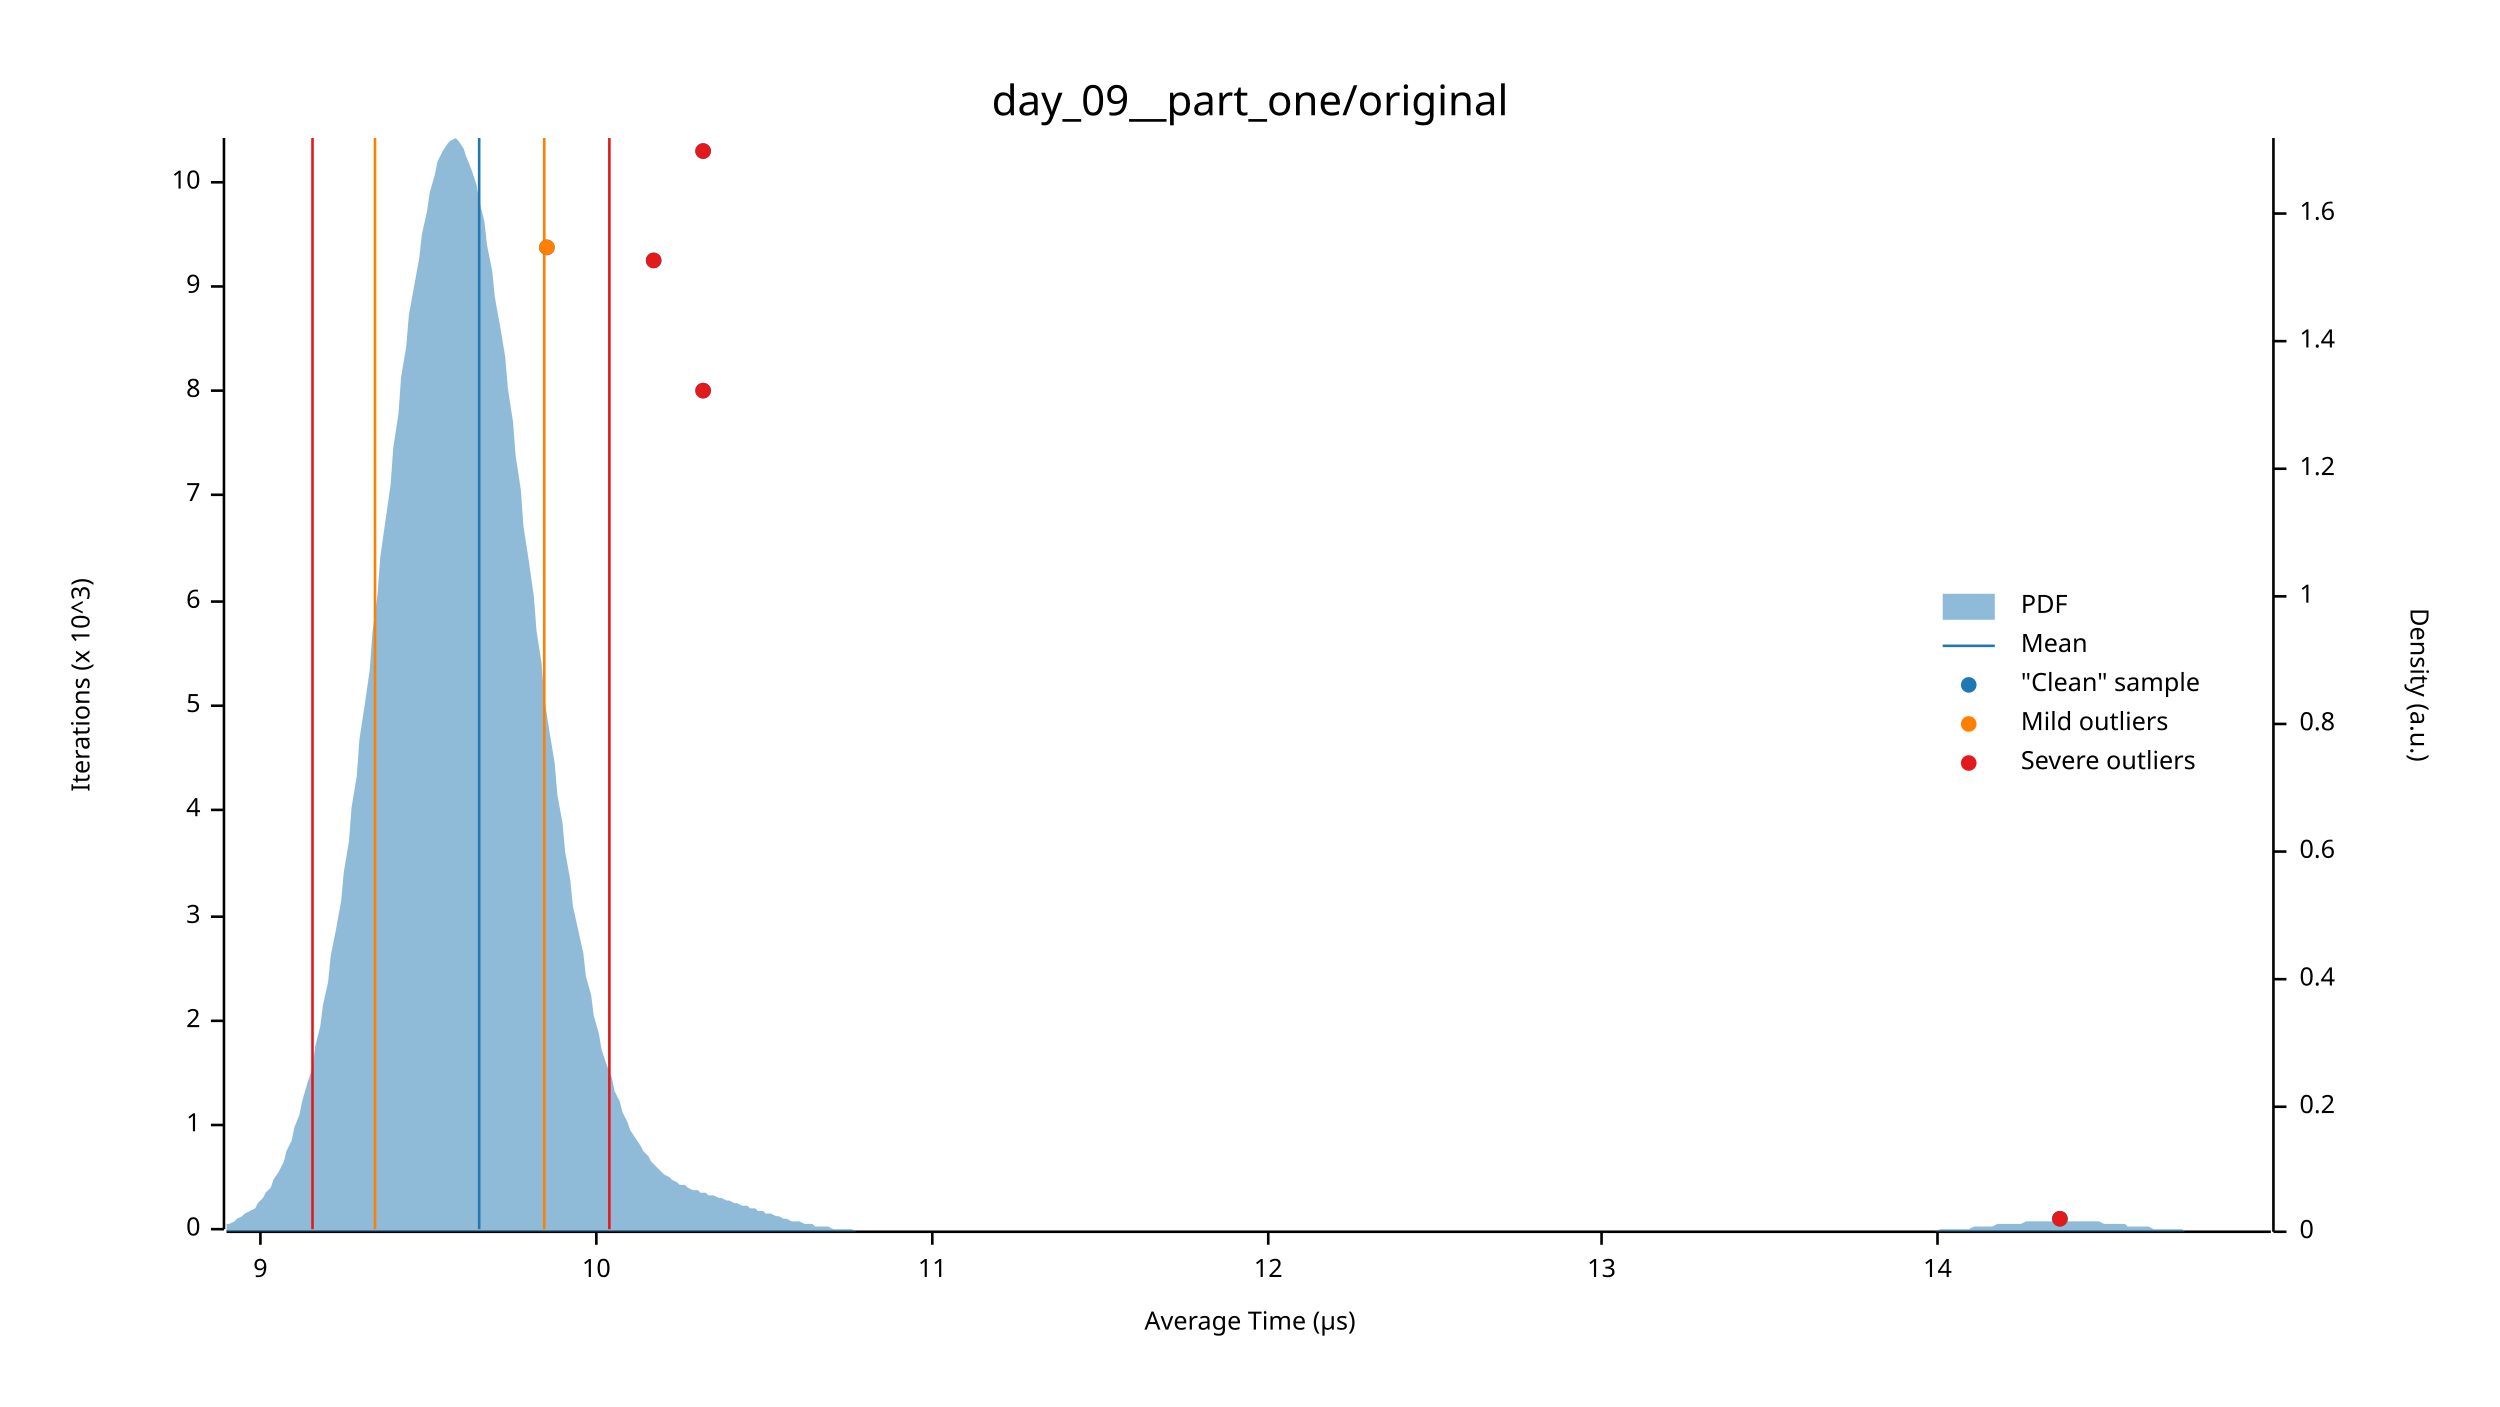
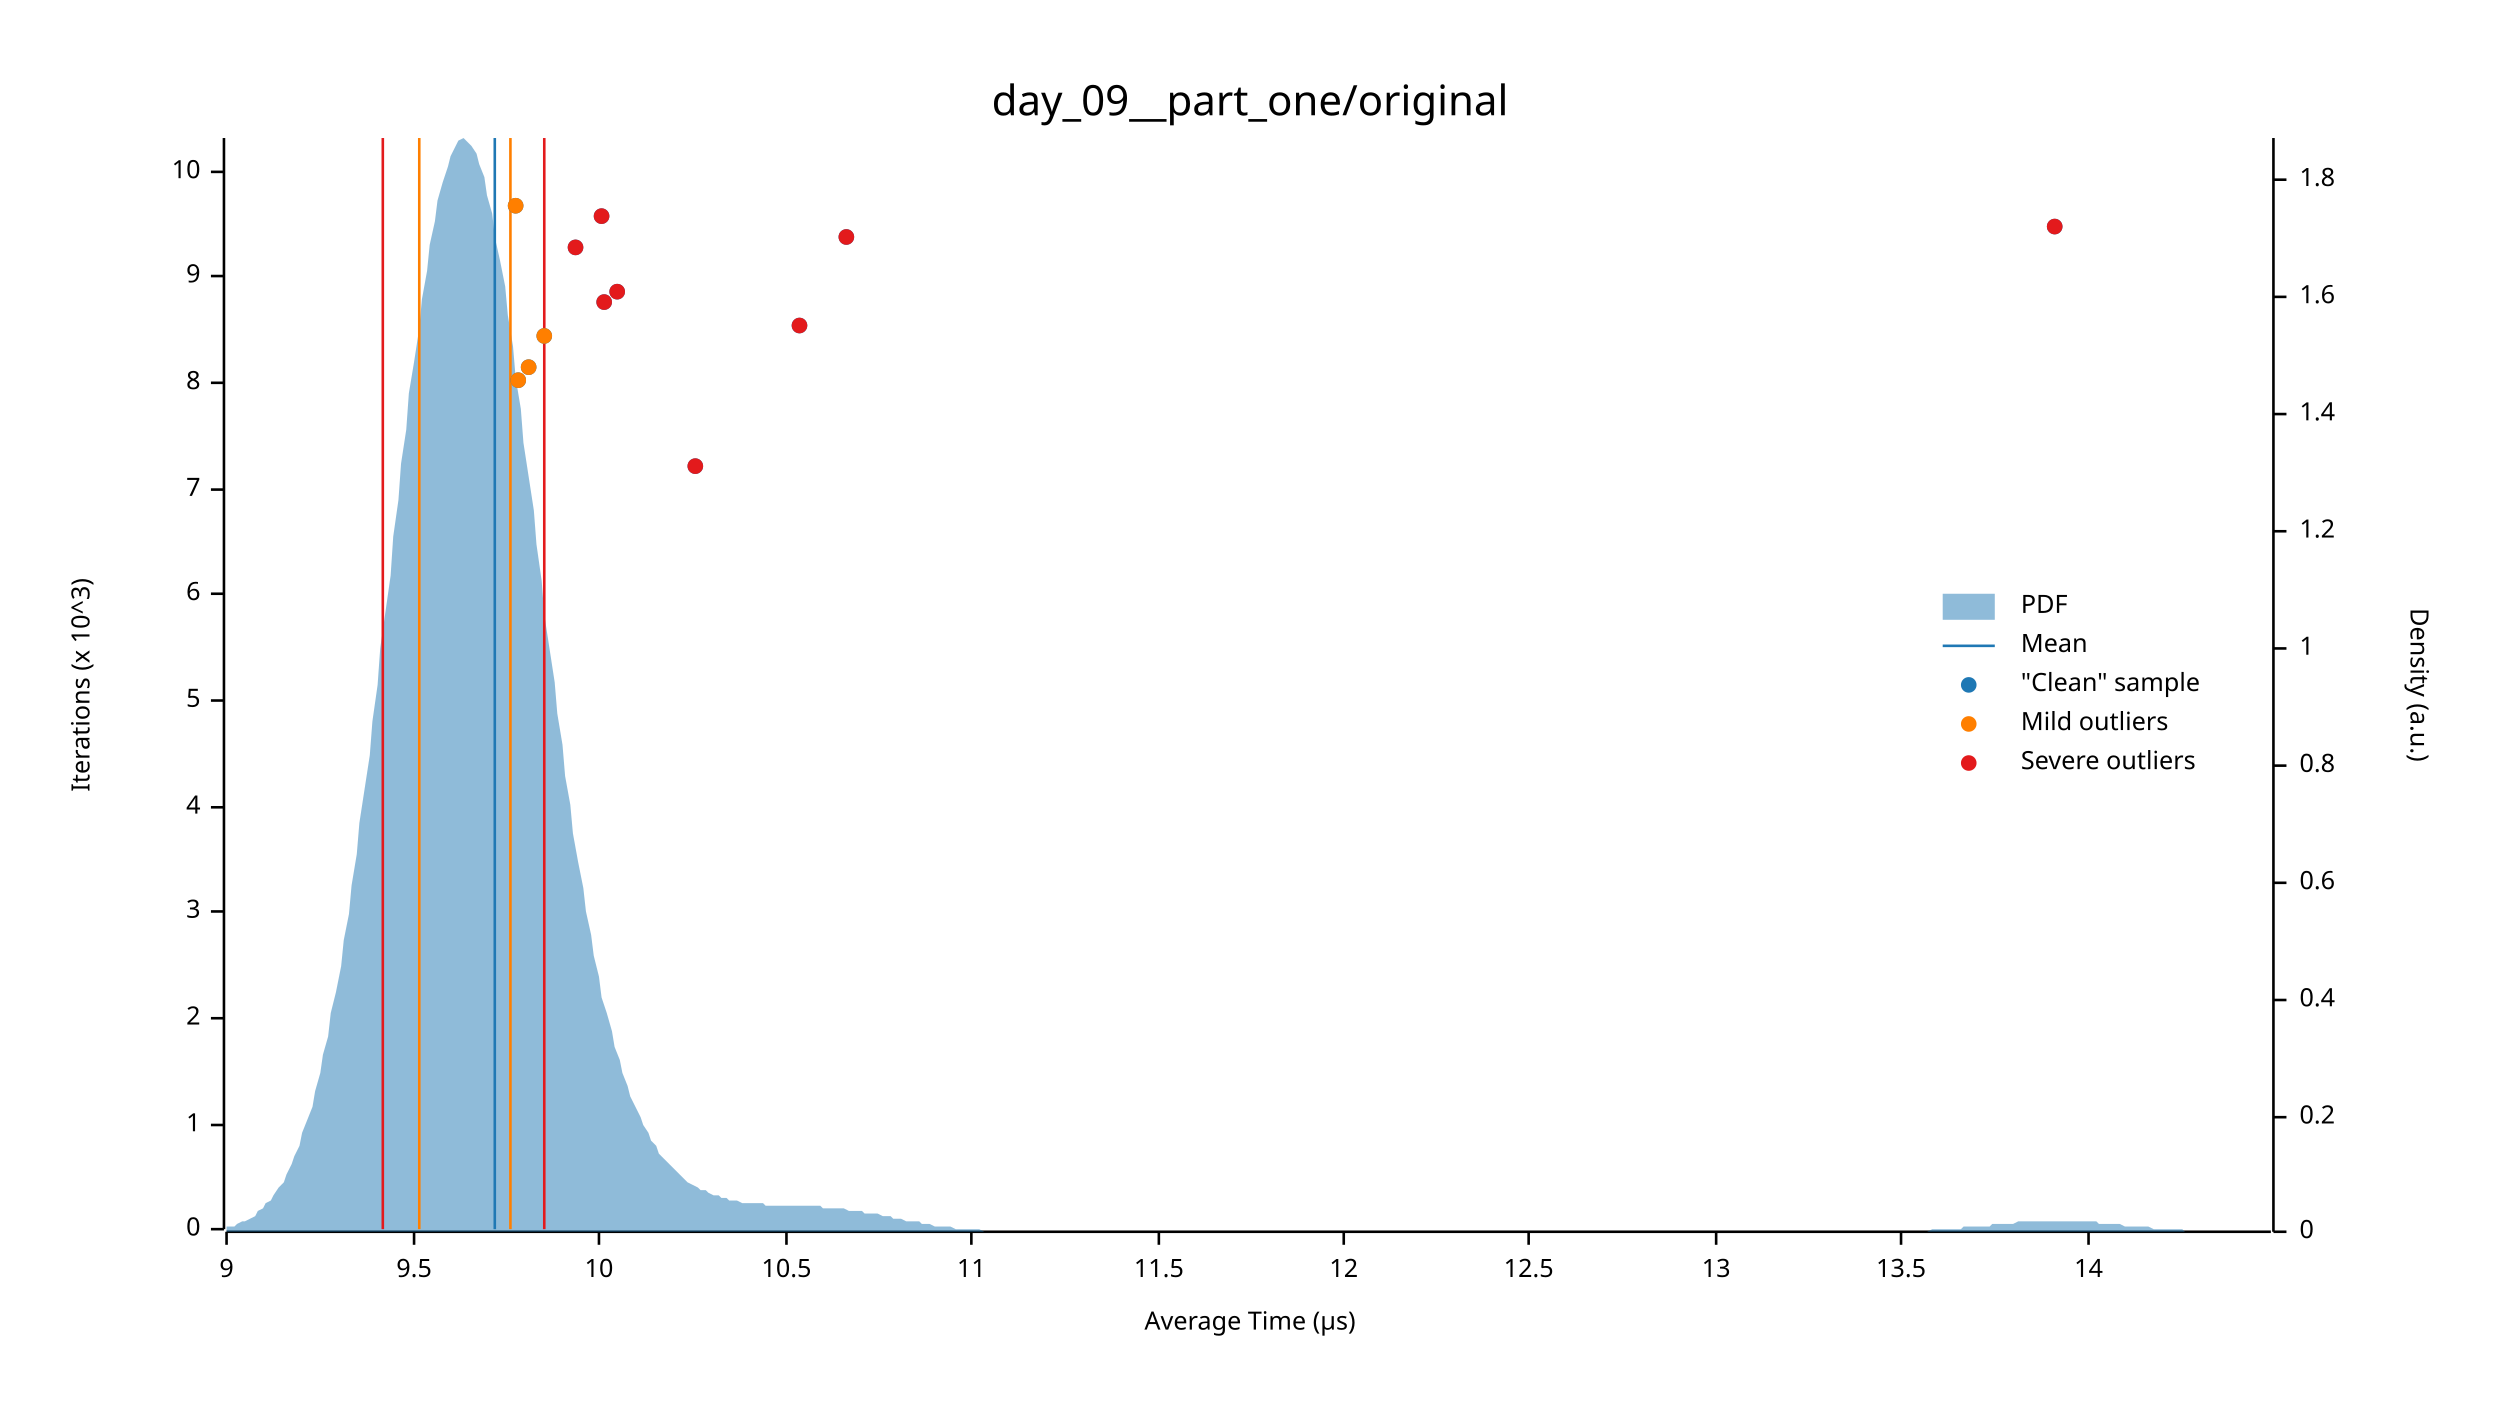
<svg xmlns="http://www.w3.org/2000/svg" width="960" height="540" viewBox="0 0 960 540">
  <text x="480" y="32" dy="0.76em" text-anchor="middle" font-family="sans-serif" font-size="16.129" opacity="1" fill="#000000">
day_09__part_one/original
</text>
  <text x="27" y="263" dy="0.76em" text-anchor="middle" font-family="sans-serif" font-size="9.677" opacity="1" fill="#000000" transform="rotate(270, 27, 263)">
Iterations (x 10^3)
</text>
  <text x="480" y="513" dy="-0.5ex" text-anchor="middle" font-family="sans-serif" font-size="9.677" opacity="1" fill="#000000">
Average Time (µs)
</text>
  <polyline fill="none" opacity="1" stroke="#000000" stroke-width="1" points="86,53 86,472 " />
  <text x="77" y="472" dy="0.5ex" text-anchor="end" font-family="sans-serif" font-size="9.677" opacity="1" fill="#000000">
0
</text>
  <polyline fill="none" opacity="1" stroke="#000000" stroke-width="1" points="81,472 86,472 " />
  <text x="77" y="432" dy="0.5ex" text-anchor="end" font-family="sans-serif" font-size="9.677" opacity="1" fill="#000000">
1
</text>
  <polyline fill="none" opacity="1" stroke="#000000" stroke-width="1" points="81,432 86,432 " />
-   <text x="77" y="392" dy="0.5ex" text-anchor="end" font-family="sans-serif" font-size="9.677" opacity="1" fill="#000000">
+   <text x="77" y="391" dy="0.5ex" text-anchor="end" font-family="sans-serif" font-size="9.677" opacity="1" fill="#000000">
2
</text>
-   <polyline fill="none" opacity="1" stroke="#000000" stroke-width="1" points="81,392 86,392 " />
-   <text x="77" y="352" dy="0.5ex" text-anchor="end" font-family="sans-serif" font-size="9.677" opacity="1" fill="#000000">
+   <polyline fill="none" opacity="1" stroke="#000000" stroke-width="1" points="81,391 86,391 " />
+   <text x="77" y="350" dy="0.5ex" text-anchor="end" font-family="sans-serif" font-size="9.677" opacity="1" fill="#000000">
3
</text>
-   <polyline fill="none" opacity="1" stroke="#000000" stroke-width="1" points="81,352 86,352 " />
-   <text x="77" y="311" dy="0.5ex" text-anchor="end" font-family="sans-serif" font-size="9.677" opacity="1" fill="#000000">
+   <polyline fill="none" opacity="1" stroke="#000000" stroke-width="1" points="81,350 86,350 " />
+   <text x="77" y="310" dy="0.5ex" text-anchor="end" font-family="sans-serif" font-size="9.677" opacity="1" fill="#000000">
4
</text>
-   <polyline fill="none" opacity="1" stroke="#000000" stroke-width="1" points="81,311 86,311 " />
-   <text x="77" y="271" dy="0.5ex" text-anchor="end" font-family="sans-serif" font-size="9.677" opacity="1" fill="#000000">
+   <polyline fill="none" opacity="1" stroke="#000000" stroke-width="1" points="81,310 86,310 " />
+   <text x="77" y="269" dy="0.5ex" text-anchor="end" font-family="sans-serif" font-size="9.677" opacity="1" fill="#000000">
5
</text>
-   <polyline fill="none" opacity="1" stroke="#000000" stroke-width="1" points="81,271 86,271 " />
-   <text x="77" y="231" dy="0.5ex" text-anchor="end" font-family="sans-serif" font-size="9.677" opacity="1" fill="#000000">
+   <polyline fill="none" opacity="1" stroke="#000000" stroke-width="1" points="81,269 86,269 " />
+   <text x="77" y="228" dy="0.5ex" text-anchor="end" font-family="sans-serif" font-size="9.677" opacity="1" fill="#000000">
6
</text>
-   <polyline fill="none" opacity="1" stroke="#000000" stroke-width="1" points="81,231 86,231 " />
-   <text x="77" y="190" dy="0.5ex" text-anchor="end" font-family="sans-serif" font-size="9.677" opacity="1" fill="#000000">
+   <polyline fill="none" opacity="1" stroke="#000000" stroke-width="1" points="81,228 86,228 " />
+   <text x="77" y="188" dy="0.5ex" text-anchor="end" font-family="sans-serif" font-size="9.677" opacity="1" fill="#000000">
7
</text>
-   <polyline fill="none" opacity="1" stroke="#000000" stroke-width="1" points="81,190 86,190 " />
-   <text x="77" y="150" dy="0.5ex" text-anchor="end" font-family="sans-serif" font-size="9.677" opacity="1" fill="#000000">
+   <polyline fill="none" opacity="1" stroke="#000000" stroke-width="1" points="81,188 86,188 " />
+   <text x="77" y="147" dy="0.5ex" text-anchor="end" font-family="sans-serif" font-size="9.677" opacity="1" fill="#000000">
8
</text>
-   <polyline fill="none" opacity="1" stroke="#000000" stroke-width="1" points="81,150 86,150 " />
-   <text x="77" y="110" dy="0.5ex" text-anchor="end" font-family="sans-serif" font-size="9.677" opacity="1" fill="#000000">
+   <polyline fill="none" opacity="1" stroke="#000000" stroke-width="1" points="81,147 86,147 " />
+   <text x="77" y="106" dy="0.5ex" text-anchor="end" font-family="sans-serif" font-size="9.677" opacity="1" fill="#000000">
9
</text>
-   <polyline fill="none" opacity="1" stroke="#000000" stroke-width="1" points="81,110 86,110 " />
-   <text x="77" y="70" dy="0.5ex" text-anchor="end" font-family="sans-serif" font-size="9.677" opacity="1" fill="#000000">
+   <polyline fill="none" opacity="1" stroke="#000000" stroke-width="1" points="81,106 86,106 " />
+   <text x="77" y="66" dy="0.5ex" text-anchor="end" font-family="sans-serif" font-size="9.677" opacity="1" fill="#000000">
10
</text>
-   <polyline fill="none" opacity="1" stroke="#000000" stroke-width="1" points="81,70 86,70 " />
+   <polyline fill="none" opacity="1" stroke="#000000" stroke-width="1" points="81,66 86,66 " />
  <polyline fill="none" opacity="1" stroke="#000000" stroke-width="1" points="87,473 872,473 " />
-   <text x="100" y="483" dy="0.76em" text-anchor="middle" font-family="sans-serif" font-size="9.677" opacity="1" fill="#000000">
+   <text x="87" y="483" dy="0.76em" text-anchor="middle" font-family="sans-serif" font-size="9.677" opacity="1" fill="#000000">
9
</text>
-   <polyline fill="none" opacity="1" stroke="#000000" stroke-width="1" points="100,473 100,478 " />
-   <text x="229" y="483" dy="0.76em" text-anchor="middle" font-family="sans-serif" font-size="9.677" opacity="1" fill="#000000">
+   <polyline fill="none" opacity="1" stroke="#000000" stroke-width="1" points="87,473 87,478 " />
+   <text x="159" y="483" dy="0.76em" text-anchor="middle" font-family="sans-serif" font-size="9.677" opacity="1" fill="#000000">
+ 9.5
+ </text>
+   <polyline fill="none" opacity="1" stroke="#000000" stroke-width="1" points="159,473 159,478 " />
+   <text x="230" y="483" dy="0.76em" text-anchor="middle" font-family="sans-serif" font-size="9.677" opacity="1" fill="#000000">
10
</text>
-   <polyline fill="none" opacity="1" stroke="#000000" stroke-width="1" points="229,473 229,478 " />
-   <text x="358" y="483" dy="0.76em" text-anchor="middle" font-family="sans-serif" font-size="9.677" opacity="1" fill="#000000">
+   <polyline fill="none" opacity="1" stroke="#000000" stroke-width="1" points="230,473 230,478 " />
+   <text x="302" y="483" dy="0.76em" text-anchor="middle" font-family="sans-serif" font-size="9.677" opacity="1" fill="#000000">
+ 10.5
+ </text>
+   <polyline fill="none" opacity="1" stroke="#000000" stroke-width="1" points="302,473 302,478 " />
+   <text x="373" y="483" dy="0.76em" text-anchor="middle" font-family="sans-serif" font-size="9.677" opacity="1" fill="#000000">
11
</text>
-   <polyline fill="none" opacity="1" stroke="#000000" stroke-width="1" points="358,473 358,478 " />
-   <text x="487" y="483" dy="0.76em" text-anchor="middle" font-family="sans-serif" font-size="9.677" opacity="1" fill="#000000">
+   <polyline fill="none" opacity="1" stroke="#000000" stroke-width="1" points="373,473 373,478 " />
+   <text x="445" y="483" dy="0.76em" text-anchor="middle" font-family="sans-serif" font-size="9.677" opacity="1" fill="#000000">
+ 11.5
+ </text>
+   <polyline fill="none" opacity="1" stroke="#000000" stroke-width="1" points="445,473 445,478 " />
+   <text x="516" y="483" dy="0.76em" text-anchor="middle" font-family="sans-serif" font-size="9.677" opacity="1" fill="#000000">
12
</text>
-   <polyline fill="none" opacity="1" stroke="#000000" stroke-width="1" points="487,473 487,478 " />
-   <text x="615" y="483" dy="0.76em" text-anchor="middle" font-family="sans-serif" font-size="9.677" opacity="1" fill="#000000">
+   <polyline fill="none" opacity="1" stroke="#000000" stroke-width="1" points="516,473 516,478 " />
+   <text x="587" y="483" dy="0.76em" text-anchor="middle" font-family="sans-serif" font-size="9.677" opacity="1" fill="#000000">
+ 12.5
+ </text>
+   <polyline fill="none" opacity="1" stroke="#000000" stroke-width="1" points="587,473 587,478 " />
+   <text x="659" y="483" dy="0.76em" text-anchor="middle" font-family="sans-serif" font-size="9.677" opacity="1" fill="#000000">
13
</text>
-   <polyline fill="none" opacity="1" stroke="#000000" stroke-width="1" points="615,473 615,478 " />
-   <text x="744" y="483" dy="0.76em" text-anchor="middle" font-family="sans-serif" font-size="9.677" opacity="1" fill="#000000">
+   <polyline fill="none" opacity="1" stroke="#000000" stroke-width="1" points="659,473 659,478 " />
+   <text x="730" y="483" dy="0.76em" text-anchor="middle" font-family="sans-serif" font-size="9.677" opacity="1" fill="#000000">
+ 13.5
+ </text>
+   <polyline fill="none" opacity="1" stroke="#000000" stroke-width="1" points="730,473 730,478 " />
+   <text x="802" y="483" dy="0.76em" text-anchor="middle" font-family="sans-serif" font-size="9.677" opacity="1" fill="#000000">
14
</text>
-   <polyline fill="none" opacity="1" stroke="#000000" stroke-width="1" points="744,473 744,478 " />
+   <polyline fill="none" opacity="1" stroke="#000000" stroke-width="1" points="802,473 802,478 " />
  <text x="933" y="263" dy="0.76em" text-anchor="middle" font-family="sans-serif" font-size="9.677" opacity="1" fill="#000000" transform="rotate(90, 933, 263)">
Density (a.u.)
</text>
  <polyline fill="none" opacity="1" stroke="#000000" stroke-width="1" points="873,53 873,473 " />
  <text x="883" y="473" dy="0.5ex" text-anchor="start" font-family="sans-serif" font-size="9.677" opacity="1" fill="#000000">
0
</text>
  <polyline fill="none" opacity="1" stroke="#000000" stroke-width="1" points="873,473 878,473 " />
-   <text x="883" y="425" dy="0.5ex" text-anchor="start" font-family="sans-serif" font-size="9.677" opacity="1" fill="#000000">
+   <text x="883" y="429" dy="0.5ex" text-anchor="start" font-family="sans-serif" font-size="9.677" opacity="1" fill="#000000">
0.2
</text>
-   <polyline fill="none" opacity="1" stroke="#000000" stroke-width="1" points="873,425 878,425 " />
-   <text x="883" y="376" dy="0.5ex" text-anchor="start" font-family="sans-serif" font-size="9.677" opacity="1" fill="#000000">
+   <polyline fill="none" opacity="1" stroke="#000000" stroke-width="1" points="873,429 878,429 " />
+   <text x="883" y="384" dy="0.5ex" text-anchor="start" font-family="sans-serif" font-size="9.677" opacity="1" fill="#000000">
0.4
</text>
-   <polyline fill="none" opacity="1" stroke="#000000" stroke-width="1" points="873,376 878,376 " />
-   <text x="883" y="327" dy="0.5ex" text-anchor="start" font-family="sans-serif" font-size="9.677" opacity="1" fill="#000000">
+   <polyline fill="none" opacity="1" stroke="#000000" stroke-width="1" points="873,384 878,384 " />
+   <text x="883" y="339" dy="0.5ex" text-anchor="start" font-family="sans-serif" font-size="9.677" opacity="1" fill="#000000">
0.6
</text>
-   <polyline fill="none" opacity="1" stroke="#000000" stroke-width="1" points="873,327 878,327 " />
-   <text x="883" y="278" dy="0.5ex" text-anchor="start" font-family="sans-serif" font-size="9.677" opacity="1" fill="#000000">
+   <polyline fill="none" opacity="1" stroke="#000000" stroke-width="1" points="873,339 878,339 " />
+   <text x="883" y="294" dy="0.5ex" text-anchor="start" font-family="sans-serif" font-size="9.677" opacity="1" fill="#000000">
0.8
</text>
-   <polyline fill="none" opacity="1" stroke="#000000" stroke-width="1" points="873,278 878,278 " />
-   <text x="883" y="229" dy="0.5ex" text-anchor="start" font-family="sans-serif" font-size="9.677" opacity="1" fill="#000000">
+   <polyline fill="none" opacity="1" stroke="#000000" stroke-width="1" points="873,294 878,294 " />
+   <text x="883" y="249" dy="0.5ex" text-anchor="start" font-family="sans-serif" font-size="9.677" opacity="1" fill="#000000">
1
</text>
-   <polyline fill="none" opacity="1" stroke="#000000" stroke-width="1" points="873,229 878,229 " />
-   <text x="883" y="180" dy="0.5ex" text-anchor="start" font-family="sans-serif" font-size="9.677" opacity="1" fill="#000000">
+   <polyline fill="none" opacity="1" stroke="#000000" stroke-width="1" points="873,249 878,249 " />
+   <text x="883" y="204" dy="0.5ex" text-anchor="start" font-family="sans-serif" font-size="9.677" opacity="1" fill="#000000">
1.2
</text>
-   <polyline fill="none" opacity="1" stroke="#000000" stroke-width="1" points="873,180 878,180 " />
-   <text x="883" y="131" dy="0.5ex" text-anchor="start" font-family="sans-serif" font-size="9.677" opacity="1" fill="#000000">
+   <polyline fill="none" opacity="1" stroke="#000000" stroke-width="1" points="873,204 878,204 " />
+   <text x="883" y="159" dy="0.5ex" text-anchor="start" font-family="sans-serif" font-size="9.677" opacity="1" fill="#000000">
1.4
</text>
-   <polyline fill="none" opacity="1" stroke="#000000" stroke-width="1" points="873,131 878,131 " />
-   <text x="883" y="82" dy="0.5ex" text-anchor="start" font-family="sans-serif" font-size="9.677" opacity="1" fill="#000000">
+   <polyline fill="none" opacity="1" stroke="#000000" stroke-width="1" points="873,159 878,159 " />
+   <text x="883" y="114" dy="0.5ex" text-anchor="start" font-family="sans-serif" font-size="9.677" opacity="1" fill="#000000">
1.6
</text>
-   <polyline fill="none" opacity="1" stroke="#000000" stroke-width="1" points="873,82 878,82 " />
-   <polygon opacity="0.5" fill="#1F78B4" points="87,470 88,470 90,469 91,468 93,467 94,466 96,465 98,464 99,462 101,460 102,458 104,456 105,453 107,450 109,446 110,442 112,438 113,433 115,428 116,423 118,416 120,410 121,402 123,394 124,386 126,377 127,367 129,357 131,346 132,335 134,323 135,310 137,298 138,284 140,271 142,257 143,243 145,228 146,214 148,200 150,186 151,172 153,159 154,145 156,133 157,121 159,110 161,99 162,90 164,81 165,74 167,67 168,62 170,58 172,55 173,54 175,53 176,54 178,57 179,60 181,65 183,71 184,77 186,85 187,94 189,104 190,114 192,125 194,137 195,149 197,162 198,175 200,188 201,202 203,215 205,229 206,242 208,255 209,268 211,281 213,293 214,305 216,316 217,327 219,338 220,348 222,357 224,366 225,375 227,382 228,390 230,397 231,403 233,409 235,414 236,419 238,423 239,427 241,431 242,434 244,437 246,440 247,442 249,444 250,446 252,448 253,449 255,451 257,452 258,453 260,454 261,455 263,455 264,456 266,457 268,457 269,458 271,458 272,459 274,459 276,460 277,460 279,461 280,461 282,462 283,462 285,463 287,463 288,464 290,464 291,465 293,465 294,466 296,466 298,467 299,467 301,468 302,468 304,469 305,469 307,469 309,470 310,470 312,470 313,471 315,471 316,471 318,471 320,472 321,472 323,472 324,472 326,472 327,472 329,473 331,473 332,473 334,473 335,473 337,473 339,473 340,473 342,473 343,473 345,473 346,473 348,473 350,473 351,473 353,473 354,473 356,473 357,473 359,473 361,473 362,473 364,473 365,473 367,473 368,473 370,473 372,473 373,473 375,473 376,473 378,473 379,473 381,473 383,473 384,473 386,473 387,473 389,473 391,473 392,473 394,473 395,473 397,473 398,473 400,473 402,473 403,473 405,473 406,473 408,473 409,473 411,473 413,473 414,473 416,473 417,473 419,473 420,473 422,473 424,473 425,473 427,473 428,473 430,473 431,473 433,473 435,473 436,473 438,473 439,473 441,473 442,473 444,473 446,473 447,473 449,473 450,473 452,473 454,473 455,473 457,473 458,473 460,473 461,473 463,473 465,473 466,473 468,473 469,473 471,473 472,473 474,473 476,473 477,473 479,473 480,473 482,473 483,473 485,473 487,473 488,473 490,473 491,473 493,473 494,473 496,473 498,473 499,473 501,473 502,473 504,473 505,473 507,473 509,473 510,473 512,473 513,473 515,473 517,473 518,473 520,473 521,473 523,473 524,473 526,473 528,473 529,473 531,473 532,473 534,473 535,473 537,473 539,473 540,473 542,473 543,473 545,473 546,473 548,473 550,473 551,473 553,473 554,473 556,473 557,473 559,473 561,473 562,473 564,473 565,473 567,473 568,473 570,473 572,473 573,473 575,473 576,473 578,473 580,473 581,473 583,473 584,473 586,473 587,473 589,473 591,473 592,473 594,473 595,473 597,473 598,473 600,473 602,473 603,473 605,473 606,473 608,473 609,473 611,473 613,473 614,473 616,473 617,473 619,473 620,473 622,473 624,473 625,473 627,473 628,473 630,473 632,473 633,473 635,473 636,473 638,473 639,473 641,473 643,473 644,473 646,473 647,473 649,473 650,473 652,473 654,473 655,473 657,473 658,473 660,473 661,473 663,473 665,473 666,473 668,473 669,473 671,473 672,473 674,473 676,473 677,473 679,473 680,473 682,473 683,473 685,473 687,473 688,473 690,473 691,473 693,473 695,473 696,473 698,473 699,473 701,473 702,473 704,473 706,473 707,473 709,473 710,473 712,473 713,473 715,473 717,473 718,473 720,473 721,473 723,473 724,473 726,473 728,473 729,473 731,473 732,473 734,473 735,473 737,473 739,473 740,473 742,473 743,473 745,472 746,472 748,472 750,472 751,472 753,472 754,472 756,472 758,471 759,471 761,471 762,471 764,471 765,471 767,470 769,470 770,470 772,470 773,470 775,470 776,470 778,469 780,469 781,469 783,469 784,469 786,469 787,469 789,469 791,469 792,469 794,469 795,469 797,469 798,469 800,469 802,469 803,469 805,469 806,469 808,470 809,470 811,470 813,470 814,470 816,470 817,471 819,471 821,471 822,471 824,471 825,471 827,472 828,472 830,472 832,472 833,472 835,472 836,472 838,472 839,473 841,473 843,473 844,473 846,473 847,473 849,473 850,473 852,473 854,473 855,473 857,473 858,473 860,473 861,473 863,473 865,473 866,473 868,473 869,473 871,473 873,473 873,473 87,473 " />
-   <polyline fill="none" opacity="1" stroke="#1F78B4" stroke-width="1" points="184,472 184,53 " />
-   <polyline fill="none" opacity="1" stroke="#FF7F00" stroke-width="1" points="144,472 144,53 " />
-   <polyline fill="none" opacity="1" stroke="#FF7F00" stroke-width="1" points="209,472 209,53 " />
-   <polyline fill="none" opacity="1" stroke="#E31A1C" stroke-width="1" points="120,472 120,53 " />
-   <polyline fill="none" opacity="1" stroke="#E31A1C" stroke-width="1" points="234,472 234,53 " />
-   <circle cx="791" cy="468" r="3" opacity="1" fill="#1F78B4" stroke="none" stroke-width="1" />
-   <circle cx="270" cy="150" r="3" opacity="1" fill="#1F78B4" stroke="none" stroke-width="1" />
-   <circle cx="251" cy="100" r="3" opacity="1" fill="#1F78B4" stroke="none" stroke-width="1" />
-   <circle cx="210" cy="95" r="3" opacity="1" fill="#1F78B4" stroke="none" stroke-width="1" />
-   <circle cx="270" cy="58" r="3" opacity="1" fill="#1F78B4" stroke="none" stroke-width="1" />
-   <circle cx="210" cy="95" r="3" opacity="1" fill="#FF7F00" stroke="none" stroke-width="1" />
-   <circle cx="791" cy="468" r="3" opacity="1" fill="#E31A1C" stroke="none" stroke-width="1" />
-   <circle cx="270" cy="150" r="3" opacity="1" fill="#E31A1C" stroke="none" stroke-width="1" />
-   <circle cx="251" cy="100" r="3" opacity="1" fill="#E31A1C" stroke="none" stroke-width="1" />
-   <circle cx="270" cy="58" r="3" opacity="1" fill="#E31A1C" stroke="none" stroke-width="1" />
+   <polyline fill="none" opacity="1" stroke="#000000" stroke-width="1" points="873,114 878,114 " />
+   <text x="883" y="69" dy="0.5ex" text-anchor="start" font-family="sans-serif" font-size="9.677" opacity="1" fill="#000000">
+ 1.8
+ </text>
+   <polyline fill="none" opacity="1" stroke="#000000" stroke-width="1" points="873,69 878,69 " />
+   <polygon opacity="0.5" fill="#1F78B4" points="87,471 88,471 90,471 91,470 93,469 94,469 96,468 98,467 99,465 101,464 102,462 104,461 105,459 107,456 109,454 110,451 112,447 113,444 115,440 116,435 118,430 120,425 121,419 123,412 124,405 126,398 127,389 129,381 131,371 132,361 134,351 135,340 137,328 138,316 140,303 142,290 143,277 145,263 146,249 148,235 150,221 151,206 153,192 154,178 156,165 157,151 159,139 161,126 162,115 164,104 165,94 167,85 168,77 170,70 172,64 173,60 175,56 176,54 178,53 179,54 181,56 183,59 184,63 186,68 187,75 189,82 190,91 192,100 194,110 195,121 197,133 198,145 200,157 201,170 203,183 205,196 206,209 208,223 209,236 211,249 213,262 214,274 216,286 217,298 219,309 220,320 222,331 224,341 225,350 227,359 228,367 230,375 231,383 233,389 235,396 236,402 238,407 239,412 241,417 242,421 244,425 246,429 247,432 249,435 250,438 252,440 253,443 255,445 257,447 258,448 260,450 261,451 263,453 264,454 266,455 268,456 269,457 271,457 272,458 274,459 276,459 277,460 279,460 280,461 282,461 283,461 285,462 287,462 288,462 290,462 291,462 293,462 294,463 296,463 298,463 299,463 301,463 302,463 304,463 305,463 307,463 309,463 310,463 312,463 313,463 315,463 316,464 318,464 320,464 321,464 323,464 324,464 326,465 327,465 329,465 331,465 332,466 334,466 335,466 337,466 339,467 340,467 342,467 343,468 345,468 346,468 348,469 350,469 351,469 353,469 354,470 356,470 357,470 359,471 361,471 362,471 364,471 365,471 367,472 368,472 370,472 372,472 373,472 375,472 376,472 378,473 379,473 381,473 383,473 384,473 386,473 387,473 389,473 391,473 392,473 394,473 395,473 397,473 398,473 400,473 402,473 403,473 405,473 406,473 408,473 409,473 411,473 413,473 414,473 416,473 417,473 419,473 420,473 422,473 424,473 425,473 427,473 428,473 430,473 431,473 433,473 435,473 436,473 438,473 439,473 441,473 442,473 444,473 446,473 447,473 449,473 450,473 452,473 454,473 455,473 457,473 458,473 460,473 461,473 463,473 465,473 466,473 468,473 469,473 471,473 472,473 474,473 476,473 477,473 479,473 480,473 482,473 483,473 485,473 487,473 488,473 490,473 491,473 493,473 494,473 496,473 498,473 499,473 501,473 502,473 504,473 505,473 507,473 509,473 510,473 512,473 513,473 515,473 517,473 518,473 520,473 521,473 523,473 524,473 526,473 528,473 529,473 531,473 532,473 534,473 535,473 537,473 539,473 540,473 542,473 543,473 545,473 546,473 548,473 550,473 551,473 553,473 554,473 556,473 557,473 559,473 561,473 562,473 564,473 565,473 567,473 568,473 570,473 572,473 573,473 575,473 576,473 578,473 580,473 581,473 583,473 584,473 586,473 587,473 589,473 591,473 592,473 594,473 595,473 597,473 598,473 600,473 602,473 603,473 605,473 606,473 608,473 609,473 611,473 613,473 614,473 616,473 617,473 619,473 620,473 622,473 624,473 625,473 627,473 628,473 630,473 632,473 633,473 635,473 636,473 638,473 639,473 641,473 643,473 644,473 646,473 647,473 649,473 650,473 652,473 654,473 655,473 657,473 658,473 660,473 661,473 663,473 665,473 666,473 668,473 669,473 671,473 672,473 674,473 676,473 677,473 679,473 680,473 682,473 683,473 685,473 687,473 688,473 690,473 691,473 693,473 695,473 696,473 698,473 699,473 701,473 702,473 704,473 706,473 707,473 709,473 710,473 712,473 713,473 715,473 717,473 718,473 720,473 721,473 723,473 724,473 726,473 728,473 729,473 731,473 732,473 734,473 735,473 737,473 739,473 740,473 742,472 743,472 745,472 746,472 748,472 750,472 751,472 753,472 754,471 756,471 758,471 759,471 761,471 762,471 764,471 765,470 767,470 769,470 770,470 772,470 773,470 775,469 776,469 778,469 780,469 781,469 783,469 784,469 786,469 787,469 789,469 791,469 792,469 794,469 795,469 797,469 798,469 800,469 802,469 803,469 805,469 806,470 808,470 809,470 811,470 813,470 814,470 816,471 817,471 819,471 821,471 822,471 824,471 825,471 827,472 828,472 830,472 832,472 833,472 835,472 836,472 838,472 839,473 841,473 843,473 844,473 846,473 847,473 849,473 850,473 852,473 854,473 855,473 857,473 858,473 860,473 861,473 863,473 865,473 866,473 868,473 869,473 871,473 873,473 873,473 87,473 " />
+   <polyline fill="none" opacity="1" stroke="#1F78B4" stroke-width="1" points="190,472 190,53 " />
+   <polyline fill="none" opacity="1" stroke="#FF7F00" stroke-width="1" points="161,472 161,53 " />
+   <polyline fill="none" opacity="1" stroke="#FF7F00" stroke-width="1" points="196,472 196,53 " />
+   <polyline fill="none" opacity="1" stroke="#E31A1C" stroke-width="1" points="147,472 147,53 " />
+   <polyline fill="none" opacity="1" stroke="#E31A1C" stroke-width="1" points="209,472 209,53 " />
+   <circle cx="267" cy="179" r="3" opacity="1" fill="#1F78B4" stroke="none" stroke-width="1" />
+   <circle cx="199" cy="146" r="3" opacity="1" fill="#1F78B4" stroke="none" stroke-width="1" />
+   <circle cx="203" cy="141" r="3" opacity="1" fill="#1F78B4" stroke="none" stroke-width="1" />
+   <circle cx="209" cy="129" r="3" opacity="1" fill="#1F78B4" stroke="none" stroke-width="1" />
+   <circle cx="307" cy="125" r="3" opacity="1" fill="#1F78B4" stroke="none" stroke-width="1" />
+   <circle cx="232" cy="116" r="3" opacity="1" fill="#1F78B4" stroke="none" stroke-width="1" />
+   <circle cx="237" cy="112" r="3" opacity="1" fill="#1F78B4" stroke="none" stroke-width="1" />
+   <circle cx="221" cy="95" r="3" opacity="1" fill="#1F78B4" stroke="none" stroke-width="1" />
+   <circle cx="325" cy="91" r="3" opacity="1" fill="#1F78B4" stroke="none" stroke-width="1" />
+   <circle cx="789" cy="87" r="3" opacity="1" fill="#1F78B4" stroke="none" stroke-width="1" />
+   <circle cx="231" cy="83" r="3" opacity="1" fill="#1F78B4" stroke="none" stroke-width="1" />
+   <circle cx="198" cy="79" r="3" opacity="1" fill="#1F78B4" stroke="none" stroke-width="1" />
+   <circle cx="199" cy="146" r="3" opacity="1" fill="#FF7F00" stroke="none" stroke-width="1" />
+   <circle cx="203" cy="141" r="3" opacity="1" fill="#FF7F00" stroke="none" stroke-width="1" />
+   <circle cx="209" cy="129" r="3" opacity="1" fill="#FF7F00" stroke="none" stroke-width="1" />
+   <circle cx="198" cy="79" r="3" opacity="1" fill="#FF7F00" stroke="none" stroke-width="1" />
+   <circle cx="267" cy="179" r="3" opacity="1" fill="#E31A1C" stroke="none" stroke-width="1" />
+   <circle cx="307" cy="125" r="3" opacity="1" fill="#E31A1C" stroke="none" stroke-width="1" />
+   <circle cx="232" cy="116" r="3" opacity="1" fill="#E31A1C" stroke="none" stroke-width="1" />
+   <circle cx="237" cy="112" r="3" opacity="1" fill="#E31A1C" stroke="none" stroke-width="1" />
+   <circle cx="221" cy="95" r="3" opacity="1" fill="#E31A1C" stroke="none" stroke-width="1" />
+   <circle cx="325" cy="91" r="3" opacity="1" fill="#E31A1C" stroke="none" stroke-width="1" />
+   <circle cx="789" cy="87" r="3" opacity="1" fill="#E31A1C" stroke="none" stroke-width="1" />
+   <circle cx="231" cy="83" r="3" opacity="1" fill="#E31A1C" stroke="none" stroke-width="1" />
  <text x="776" y="228" dy="0.76em" text-anchor="start" font-family="sans-serif" font-size="9.677" opacity="1" fill="#000000">
PDF
</text>
  <text x="776" y="243" dy="0.76em" text-anchor="start" font-family="sans-serif" font-size="9.677" opacity="1" fill="#000000">
Mean
</text>
  <text x="776" y="258" dy="0.76em" text-anchor="start" font-family="sans-serif" font-size="9.677" opacity="1" fill="#000000">
"Clean" sample
</text>
  <text x="776" y="273" dy="0.76em" text-anchor="start" font-family="sans-serif" font-size="9.677" opacity="1" fill="#000000">
Mild outliers
</text>
  <text x="776" y="288" dy="0.76em" text-anchor="start" font-family="sans-serif" font-size="9.677" opacity="1" fill="#000000">
Severe outliers
</text>
  <rect x="746" y="228" width="20" height="10" opacity="0.5" fill="#1F78B4" stroke="none" />
  <polyline fill="none" opacity="1" stroke="#1F78B4" stroke-width="1" points="746,248 766,248 " />
  <circle cx="756" cy="263" r="3" opacity="1" fill="#1F78B4" stroke="none" stroke-width="1" />
  <circle cx="756" cy="278" r="3" opacity="1" fill="#FF7F00" stroke="none" stroke-width="1" />
  <circle cx="756" cy="293" r="3" opacity="1" fill="#E31A1C" stroke="none" stroke-width="1" />
</svg>
